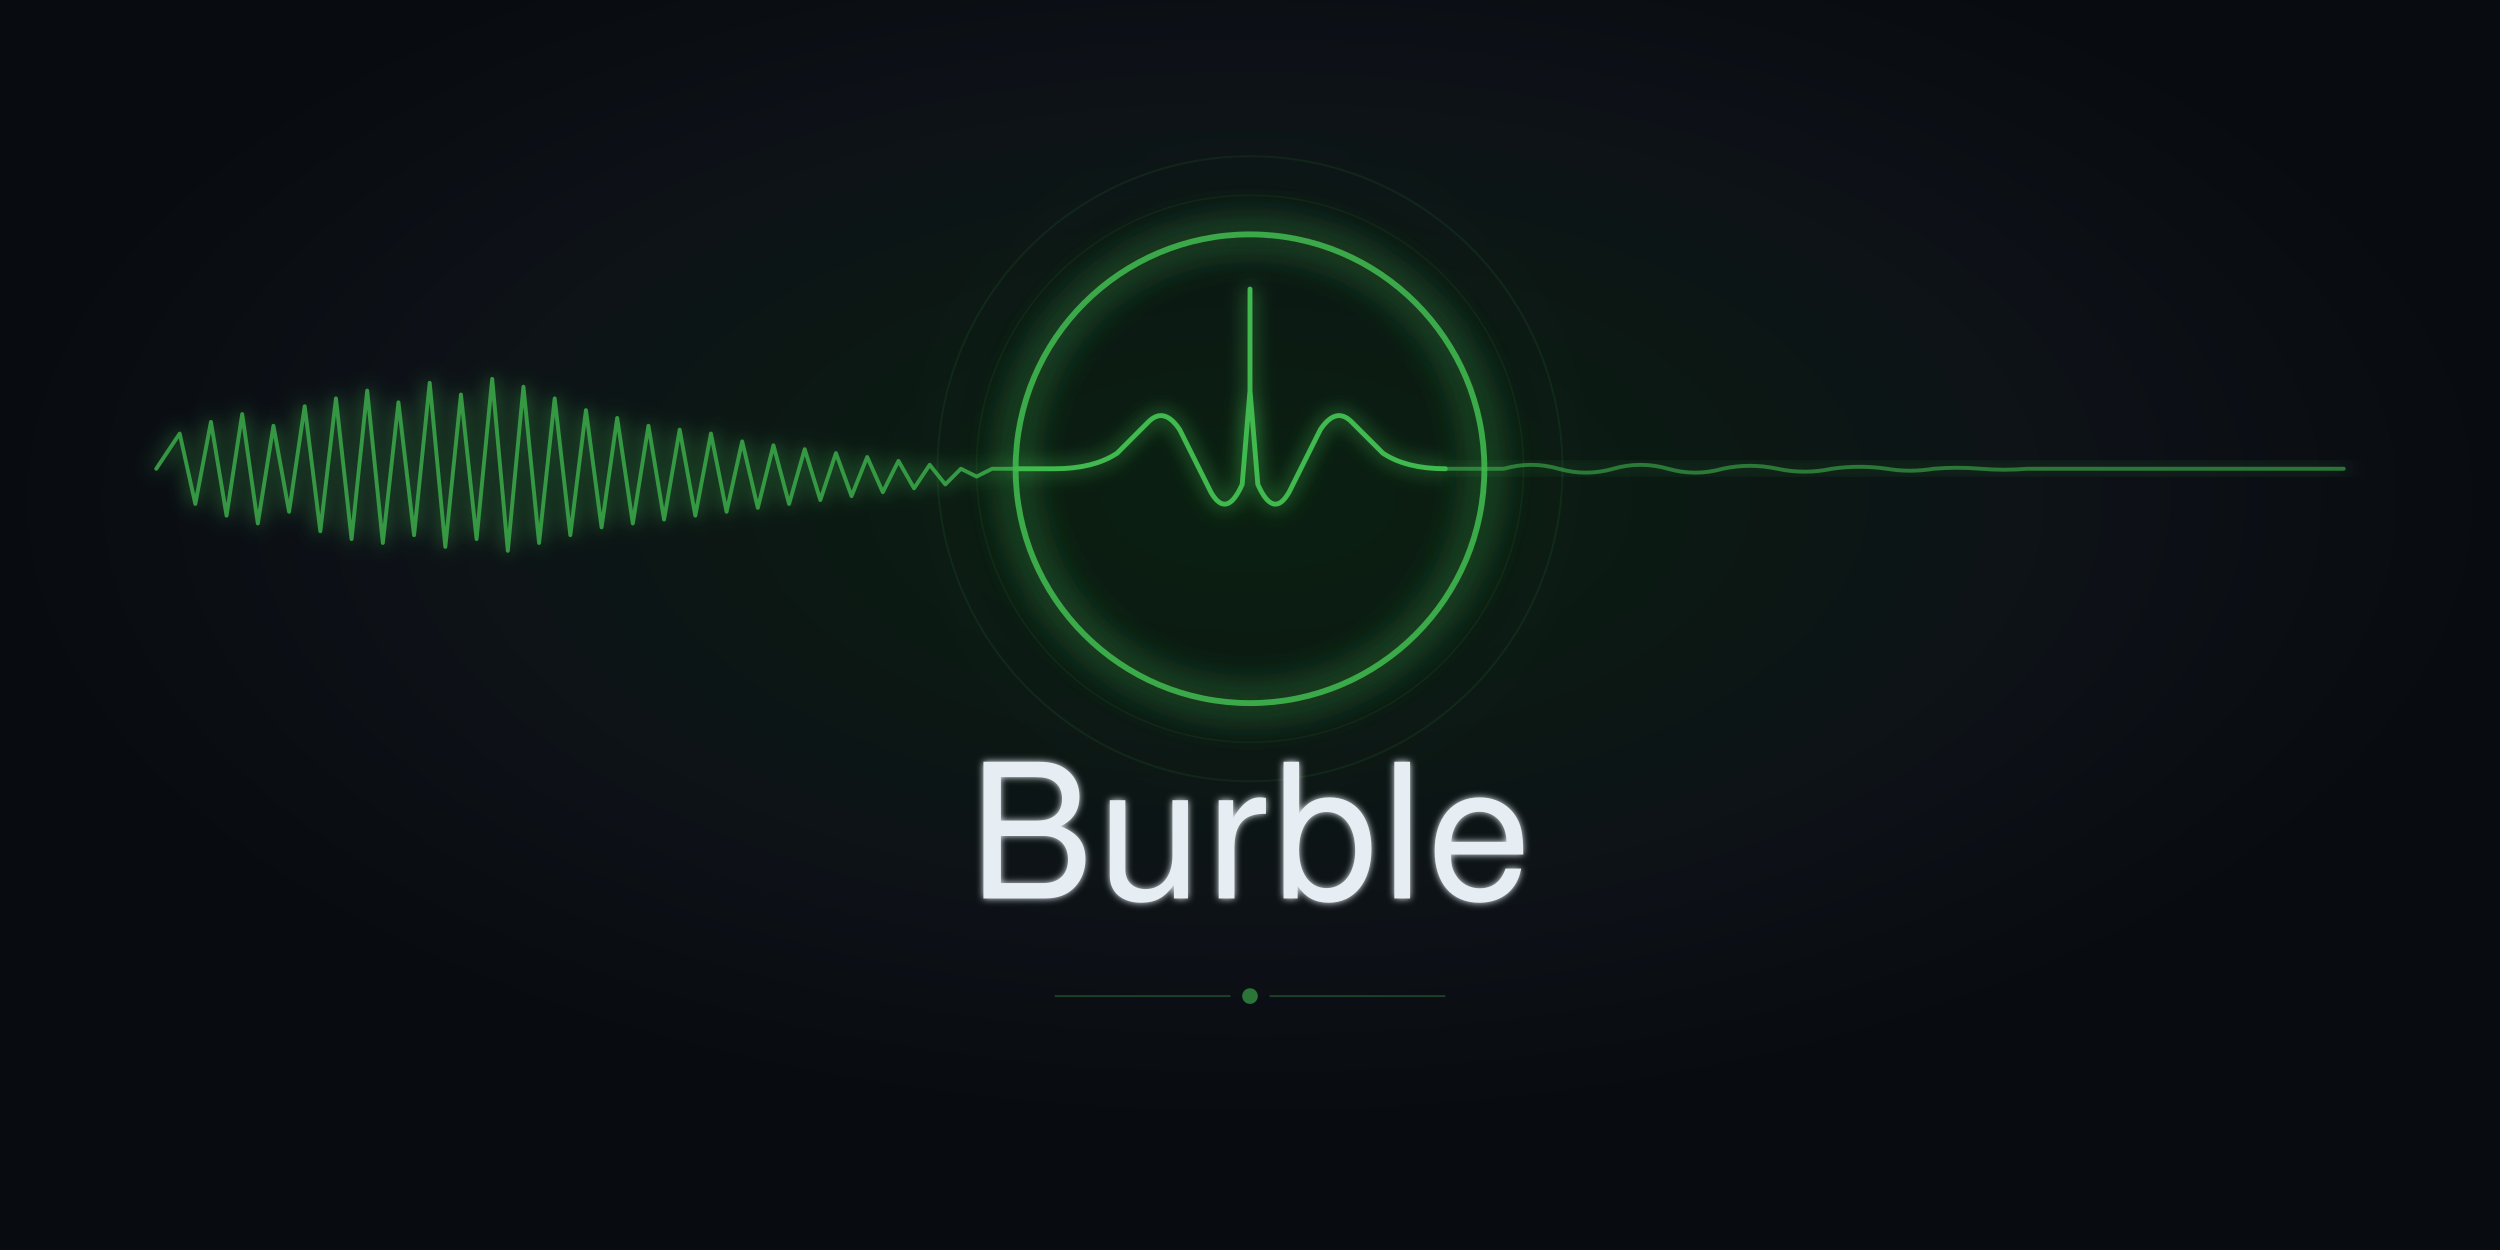
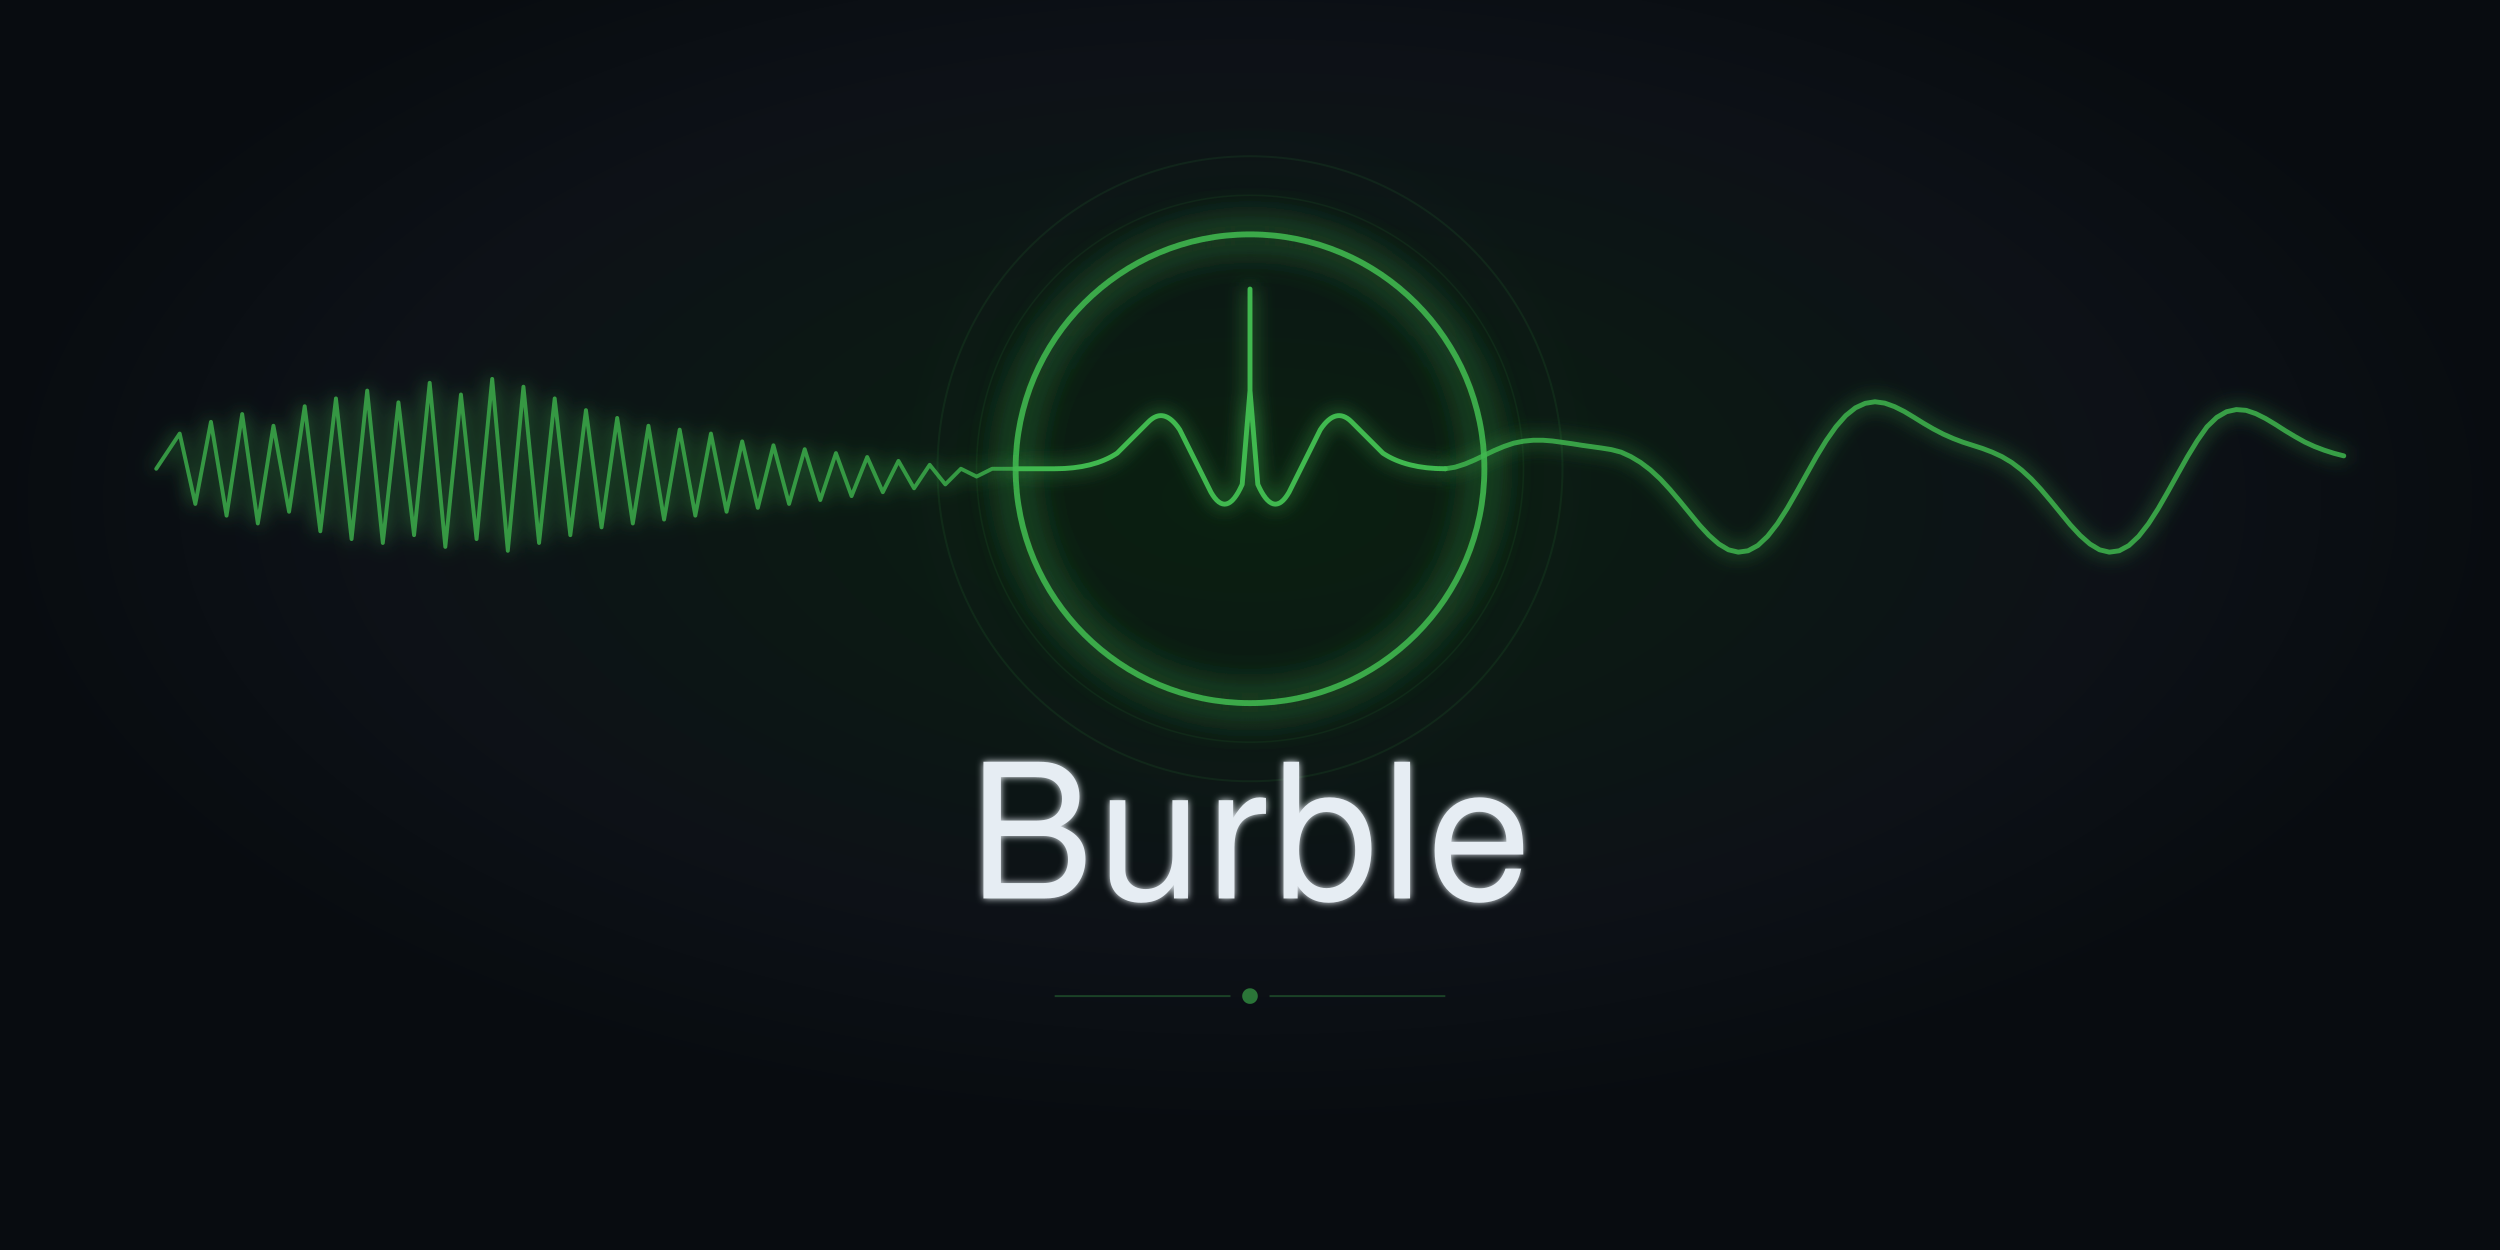
<svg xmlns="http://www.w3.org/2000/svg" viewBox="0 0 1280 640">
  <defs>
    <filter id="glow" x="-50%" y="-50%" width="200%" height="200%">
      <feGaussianBlur in="SourceGraphic" stdDeviation="5" result="blur" />
      <feMerge>
        <feMergeNode in="blur" />
        <feMergeNode in="SourceGraphic" />
      </feMerge>
    </filter>
    <filter id="circle-glow" x="-30%" y="-30%" width="160%" height="160%">
      <feGaussianBlur in="SourceGraphic" stdDeviation="10" result="blur" />
      <feMerge>
        <feMergeNode in="blur" />
        <feMergeNode in="blur" />
        <feMergeNode in="SourceGraphic" />
      </feMerge>
    </filter>
    <filter id="text-glow" x="-20%" y="-20%" width="140%" height="140%">
      <feGaussianBlur in="SourceGraphic" stdDeviation="2" result="blur" />
      <feMerge>
        <feMergeNode in="blur" />
        <feMergeNode in="SourceGraphic" />
      </feMerge>
    </filter>
    <radialGradient id="bg-glow" cx="50%" cy="40%" r="50%">
      <stop offset="0%" stop-color="#0a2010" />
      <stop offset="70%" stop-color="#0d1117" />
      <stop offset="100%" stop-color="#080c10" />
    </radialGradient>
  </defs>
  <rect width="1280" height="640" fill="#0d1117" />
  <rect width="1280" height="640" fill="url(#bg-glow)" />
  <circle cx="640" cy="240" r="160" fill="none" stroke="#3fb950" stroke-width="1" opacity="0.1" filter="url(#circle-glow)" />
  <circle cx="640" cy="240" r="140" fill="none" stroke="#3fb950" stroke-width="0.8" opacity="0.08" />
  <circle cx="640" cy="240" r="120" fill="none" stroke="#3fb950" stroke-width="3" opacity="0.9" filter="url(#circle-glow)" />
  <path d="     M 80,240     L 92,222 L 100,258 L 108,216 L 116,264 L 124,212     L 132,268 L 140,218 L 148,262 L 156,208     L 164,272 L 172,204 L 180,276 L 188,200     L 196,278 L 204,206 L 212,274 L 220,196     L 228,280 L 236,202 L 244,276 L 252,194     L 260,282 L 268,198 L 276,278 L 284,204     L 292,274 L 300,210 L 308,270 L 316,214     L 324,268 L 332,218 L 340,266 L 348,220     L 356,264 L 364,222 L 372,262 L 380,226     L 388,260 L 396,228 L 404,258 L 412,230     L 420,256 L 428,232 L 436,254 L 444,234     L 452,252 L 460,236 L 468,250 L 476,238     L 484,248 L 492,240 L 500,244 L 508,240     L 520,240   " fill="none" stroke="#3fb950" stroke-width="2" stroke-linecap="round" stroke-linejoin="round" opacity="0.8" filter="url(#glow)" />
  <path d="     M 520,240     L 540,240     Q 560,240 572,232     L 588,216     Q 596,208 604,220     L 620,252     Q 628,266 636,248     L 640,200     Q 640,170 640,148     Q 640,170 640,200     L 644,248     Q 652,266 660,252     L 676,220     Q 684,208 692,216     L 708,232     Q 720,240 740,240   " fill="none" stroke="#3fb950" stroke-width="2.5" stroke-linecap="round" stroke-linejoin="round" filter="url(#glow)" />
-   <path d="     M 740,240     L 770,240     Q 784,236 798,240 Q 812,244 826,240     Q 840,236 854,240 Q 868,244 882,240     Q 896,237 910,240 Q 924,243 938,240     Q 952,238 966,240 Q 978,242 990,240     Q 1002,239 1014,240 Q 1026,241 1038,240     L 1200,240   " fill="none" stroke="#3fb950" stroke-width="2" stroke-linecap="round" stroke-linejoin="round" opacity="0.6" filter="url(#glow)" />
+   <path d="M 740,240.0 L 745,239.2 L 750,237.6 L 755,235.5 L 760,233.1 L 765,230.7 L 770,228.6 L 775,226.9 L 780,225.9 L 785,225.4 L 790,225.4 L 795,225.8 L 800,226.5 L 805,227.2 L 810,228.0 L 815,228.7 L 820,229.4 L 825,230.2 L 830,231.5 L 835,233.8 L 840,236.8 L 845,240.6 L 850,245.2 L 855,250.6 L 860,256.5 L 865,262.6 L 870,268.7 L 875,274.1 L 880,278.5 L 885,281.5 L 890,282.7 L 895,282.0 L 900,279.3 L 905,274.6 L 910,268.2 L 915,260.4 L 920,251.7 L 925,242.7 L 930,233.8 L 935,225.6 L 940,218.5 L 945,212.8 L 950,208.8 L 955,206.5 L 960,205.7 L 965,206.4 L 970,208.2 L 975,210.7 L 980,213.7 L 985,216.8 L 990,219.7 L 995,222.3 L 1000,224.5 L 1005,226.4 L 1010,228.0 L 1015,229.6 L 1020,231.5 L 1025,233.8 L 1030,236.8 L 1035,240.6 L 1040,245.2 L 1045,250.6 L 1050,256.5 L 1055,262.6 L 1060,268.7 L 1065,274.1 L 1070,278.5 L 1075,281.5 L 1080,282.7 L 1085,282.0 L 1090,279.3 L 1095,274.6 L 1100,268.2 L 1105,260.4 L 1110,251.7 L 1115,242.7 L 1120,233.8 L 1125,225.6 L 1130,218.5 L 1135,213.7 L 1140,210.8 L 1145,209.7 L 1150,210.1 L 1155,211.8 L 1160,214.3 L 1165,217.3 L 1170,220.5 L 1175,223.5 L 1180,226.3 L 1185,228.6 L 1190,230.5 L 1195,232.1 L 1200,233.4" fill="none" stroke="#3fb950" stroke-width="2.5" stroke-linecap="round" stroke-linejoin="round" opacity="0.85" filter="url(#glow)" />
  <text x="640" y="460" text-anchor="middle" font-family="system-ui, -apple-system, 'Segoe UI', Helvetica, Arial, sans-serif" font-size="96" font-weight="300" fill="#e6edf3" letter-spacing="2" filter="url(#text-glow)">Burble</text>
  <circle cx="640" cy="510" r="4" fill="#3fb950" opacity="0.6" />
  <line x1="540" y1="510" x2="630" y2="510" stroke="#3fb950" stroke-width="1" opacity="0.3" />
  <line x1="650" y1="510" x2="740" y2="510" stroke="#3fb950" stroke-width="1" opacity="0.3" />
</svg>
